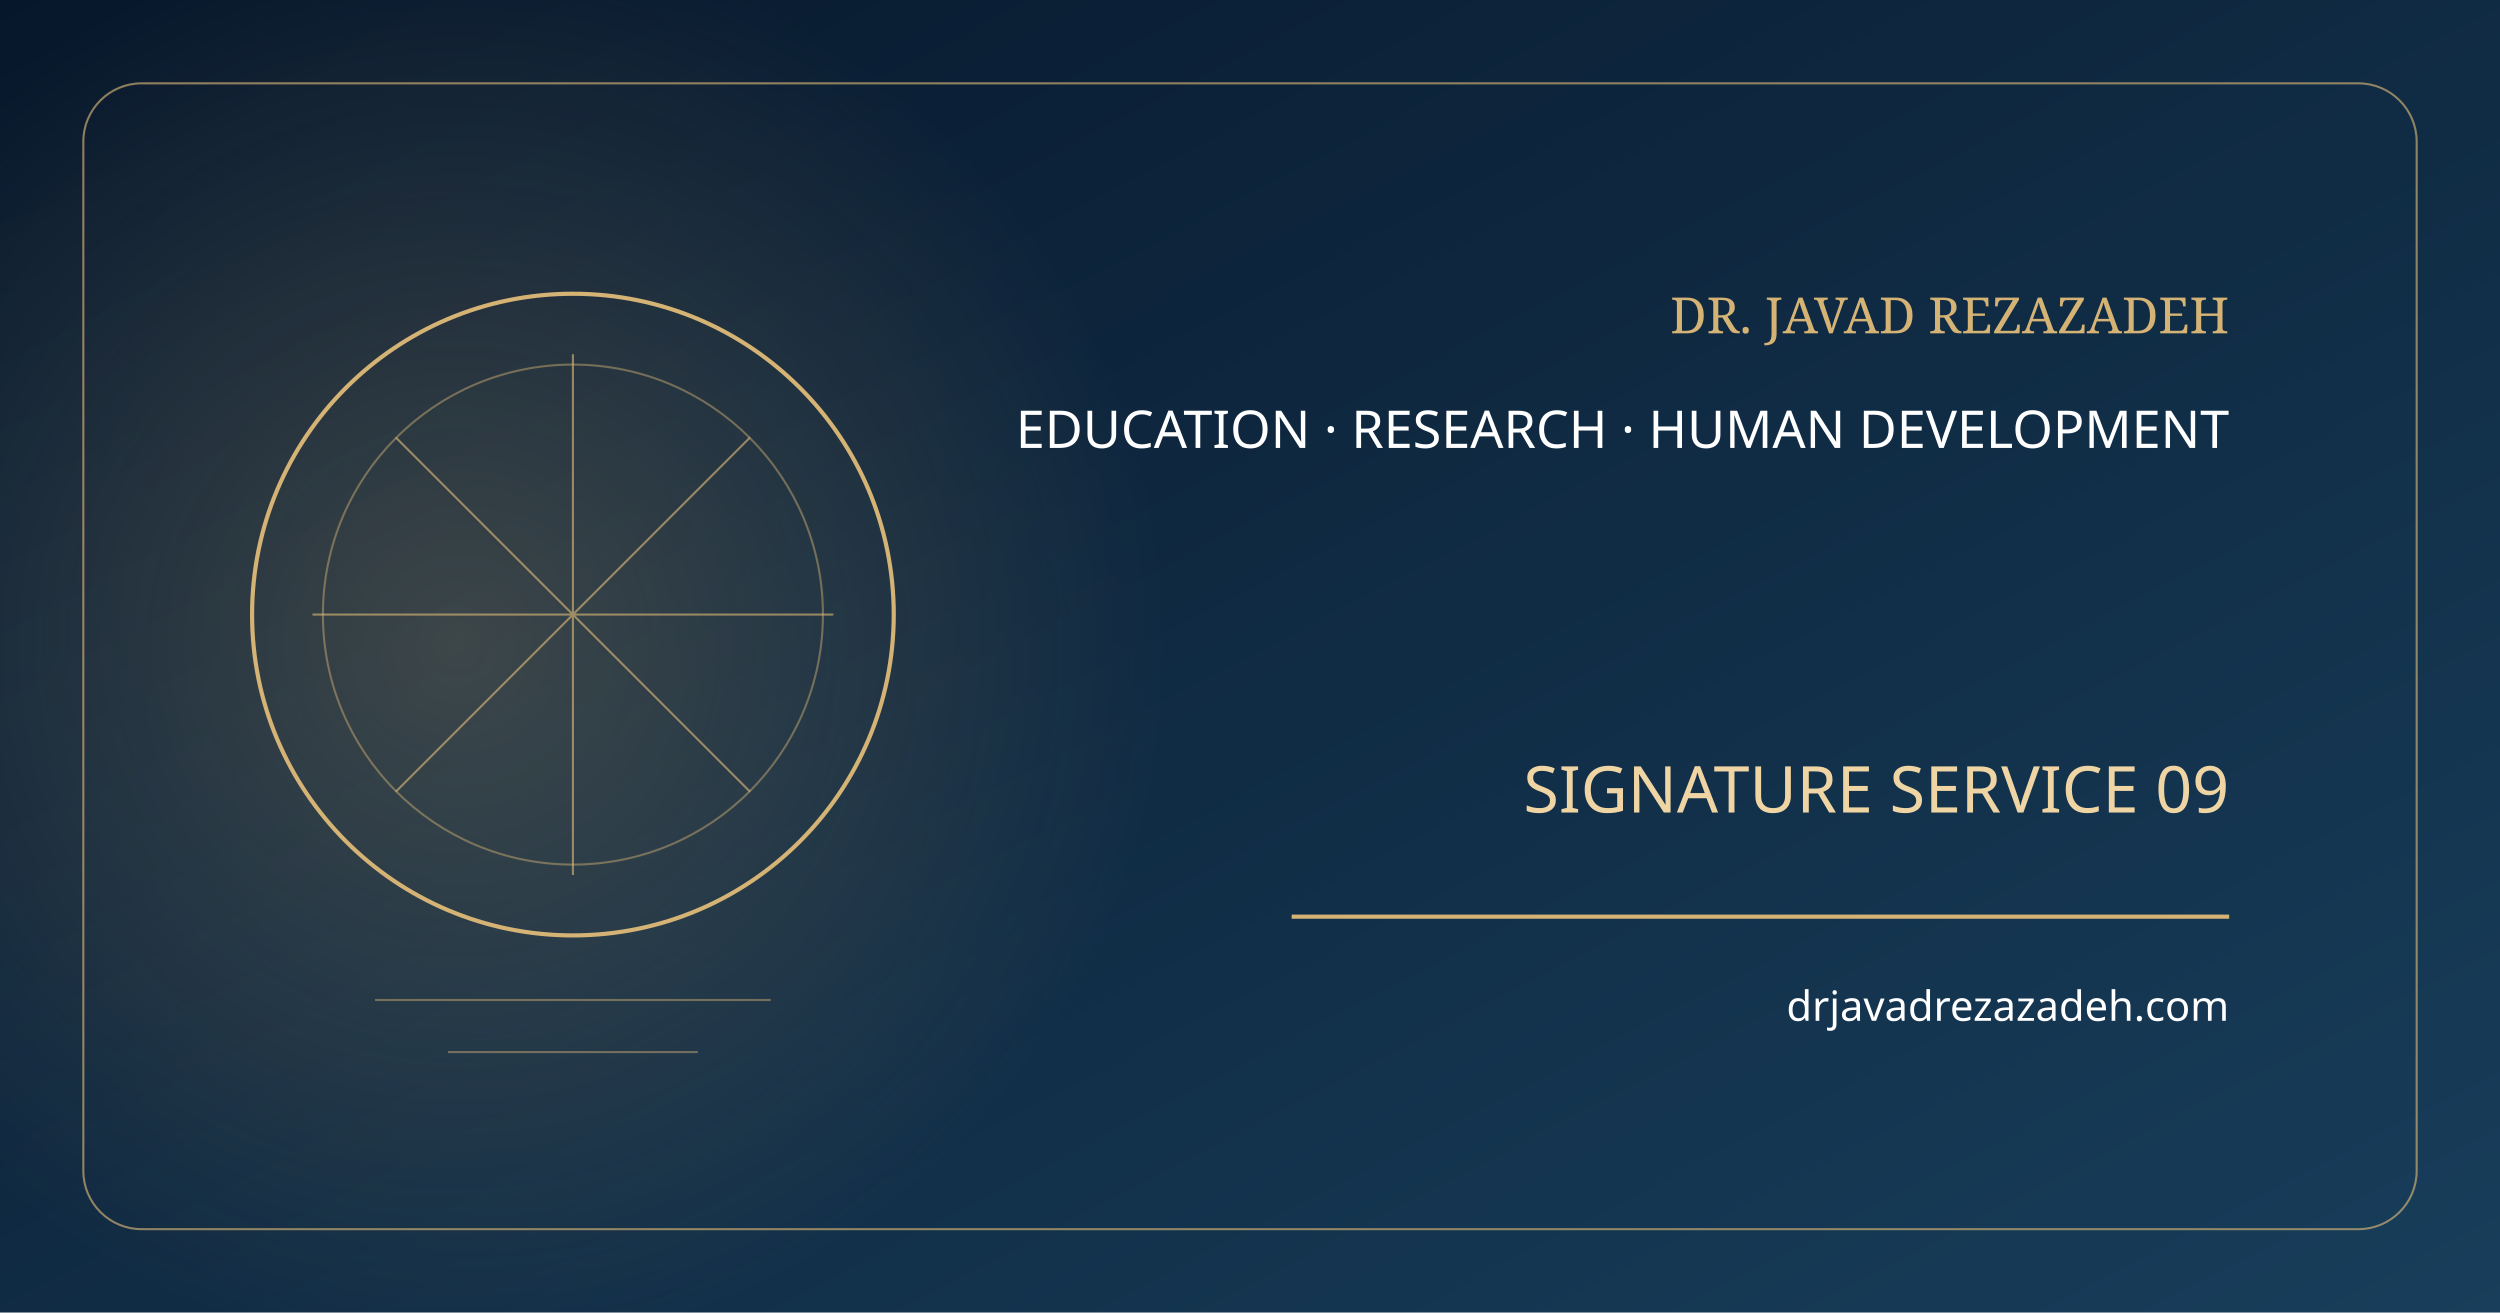
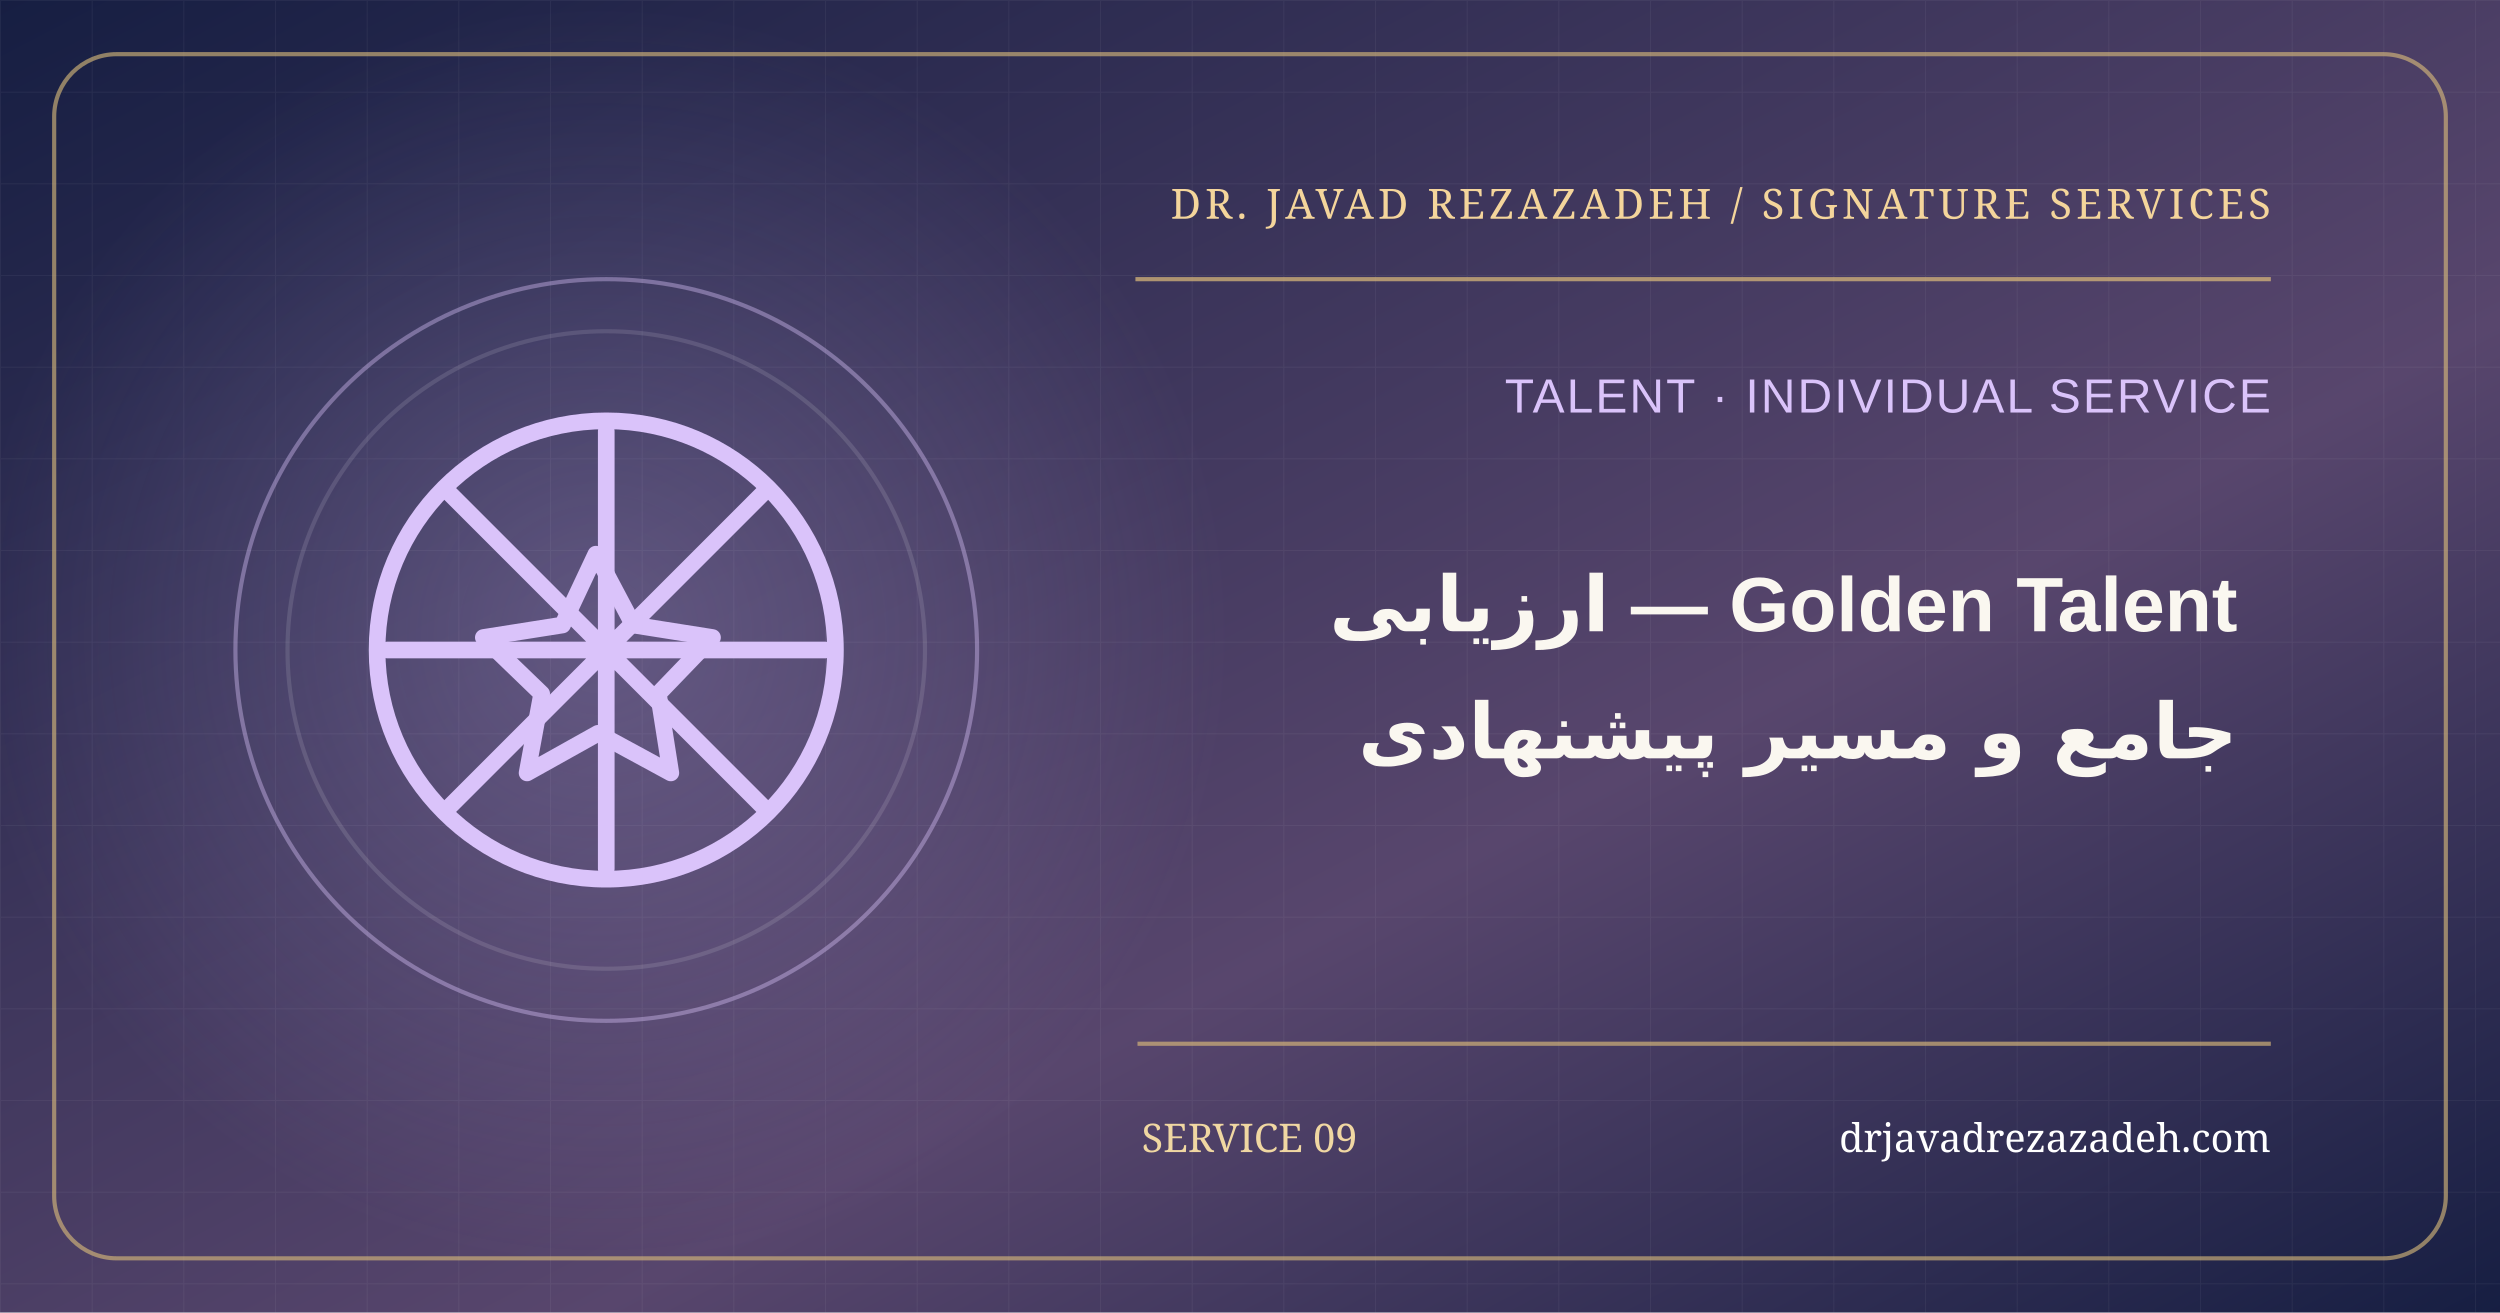
- <svg xmlns="http://www.w3.org/2000/svg" width="1200" height="630" viewBox="0 0 1200 630" role="img" aria-labelledby="t d">
+ <svg xmlns="http://www.w3.org/2000/svg" width="1200" height="630" viewBox="0 0 1200 630" role="img" aria-labelledby="title description">
  <defs>
-     <linearGradient id="bg" x2="1" y2="1">
-       <stop stop-color="#07172B" />
-       <stop offset="1" stop-color="#183E5B" />
+     <linearGradient id="bg" x1="0" y1="0" x2="1" y2="1">
+       <stop stop-color="#161e42" />
+       <stop offset=".62" stop-color="#58466d" />
+       <stop offset="1" stop-color="#161e42" />
    </linearGradient>
    <radialGradient id="glow">
-       <stop stop-color="#D5B375" stop-opacity=".24" />
-       <stop offset="1" stop-color="#D5B375" stop-opacity="0" />
+       <stop stop-color="#dac3fa" stop-opacity=".24" />
+       <stop offset="1" stop-color="#dac3fa" stop-opacity="0" />
    </radialGradient>
+     <pattern id="mesh" width="44" height="44" patternUnits="userSpaceOnUse">
+       <path d="M44 0H0V44" fill="none" stroke="#fff" stroke-opacity=".05" />
+     </pattern>
  </defs>
  <rect width="1200" height="630" fill="url(#bg)" />
-   <circle cx="220" cy="310" r="340" fill="url(#glow)" />
-   <g stroke="#D5B375" fill="none">
-     <rect x="40" y="40" width="1120" height="550" rx="28" opacity=".65" />
-     <circle cx="275" cy="295" r="154" stroke-width="2" />
-     <circle cx="275" cy="295" r="120" opacity=".45" />
-     <path d="M150 295h250M275 170v250M190 210l170 170M360 210L190 380" opacity=".65" />
-     <path d="M180 480h190M215 505h120" opacity=".45" />
+   <rect width="1200" height="630" fill="url(#mesh)" />
+   <circle cx="288" cy="305" r="300" fill="url(#glow)" />
+   <rect x="26" y="26" width="1148" height="578" rx="30" fill="none" stroke="#dabb7b" stroke-opacity=".62" stroke-width="2" />
+   <circle cx="291" cy="312" r="178" fill="none" stroke="#dac3fa" stroke-opacity=".4" stroke-width="2" />
+   <circle cx="291" cy="312" r="153" fill="none" stroke="#fff" stroke-opacity=".12" stroke-width="2" />
+   <g transform="translate(291 312)" stroke="#dac3fa" fill="none" stroke-width="8" stroke-linecap="round" stroke-linejoin="round">
+     <circle cx="0" cy="0" r="110" />
+     <path d="M0-105v210M-105 0h210M-76-76L76 76M76-76L-76 76" />
+     <path d="M-5-46l18 34 38 6-26 27 6 38-35-19-34 19 7-38-28-27 38-6Z" />
  </g>
-   <text x="1070" y="160" text-anchor="end" fill="#D5B375" font-size="24" font-family="serif">DR. JAVAD REZAZADEH</text>
-   <text x="1070" y="215" text-anchor="end" fill="#FFFFFF" font-size="25" font-family="sans-serif">EDUCATION · RESEARCH · HUMAN DEVELOPMENT</text>
-   <text x="1070" y="390" text-anchor="end" fill="#F0D5A4" font-size="31" font-family="sans-serif">SIGNATURE SERVICE 09</text>
-   <path d="M620 440h450" stroke="#D5B375" stroke-width="2" />
-   <text x="1070" y="490" text-anchor="end" fill="#FFFFFF" font-size="20" font-family="sans-serif">drjavadrezazadeh.com</text>
+   <path d="M545 134h545" stroke="#dbba7a" stroke-width="2" stroke-opacity=".72" />
+   <text x="1090" y="105" fill="#f4d59b" text-anchor="end" font-family="Georgia,serif" font-size="20" letter-spacing="2">DR. JAVAD REZAZADEH  /  SIGNATURE SERVICES</text>
+   <text x="1090" y="198" fill="#dac3fa" text-anchor="end" font-size="23" font-family="Arial,sans-serif" letter-spacing="1">TALENT  ·  INDIVIDUAL SERVICE</text>
+   <text x="1074" y="303" text-anchor="start" direction="rtl" font-family="Tahoma,Arial,sans-serif" font-weight="700" font-size="37" fill="#faf7f0">Golden Talent — ارزیابی</text>
+   <text x="1074" y="364" text-anchor="start" direction="rtl" font-family="Tahoma,Arial,sans-serif" font-weight="700" font-size="37" fill="#faf7f0">جامع و مسیر پیشنهادی</text>
+   <path d="M546 501h544" stroke="#dbba7a" stroke-opacity=".65" stroke-width="2" />
+   <text x="1090" y="553" text-anchor="end" fill="#ffffff" font-family="Georgia,serif" font-size="19">drjavadrezazadeh.com</text>
+   <text x="548" y="553" fill="#f0d7a2" font-size="19" font-family="Georgia,serif">SERVICE 09</text>
</svg>
